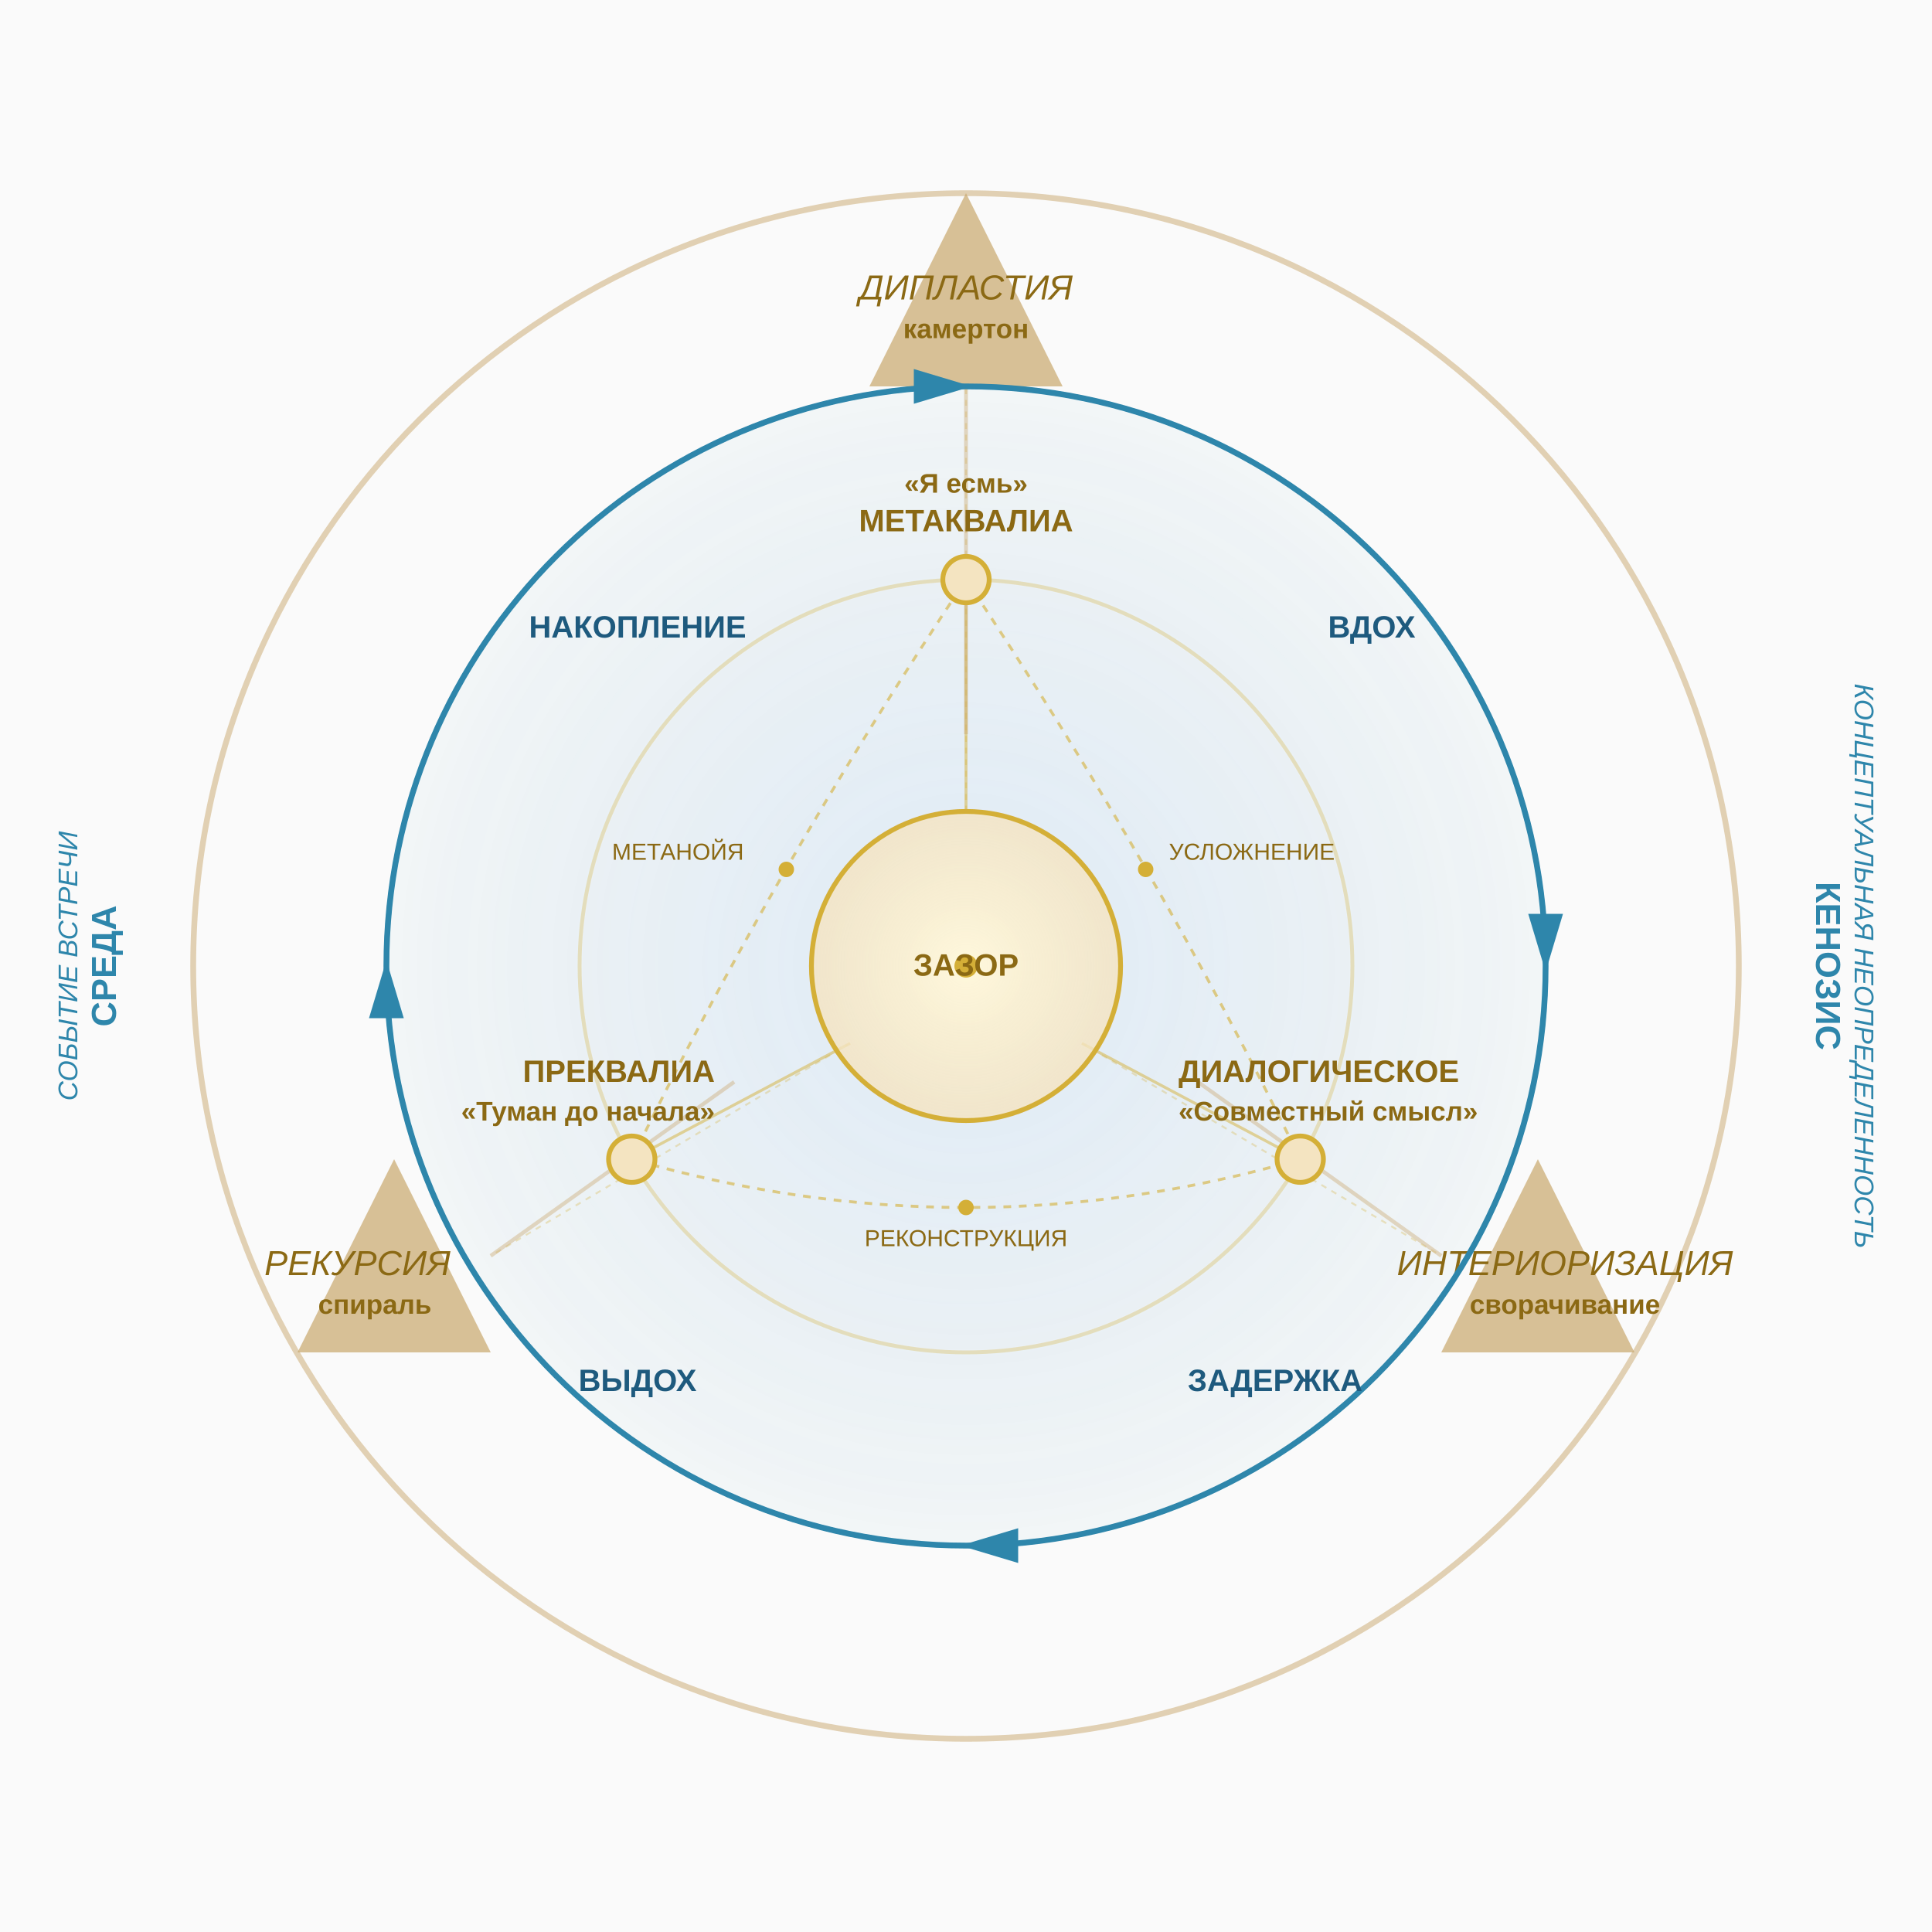
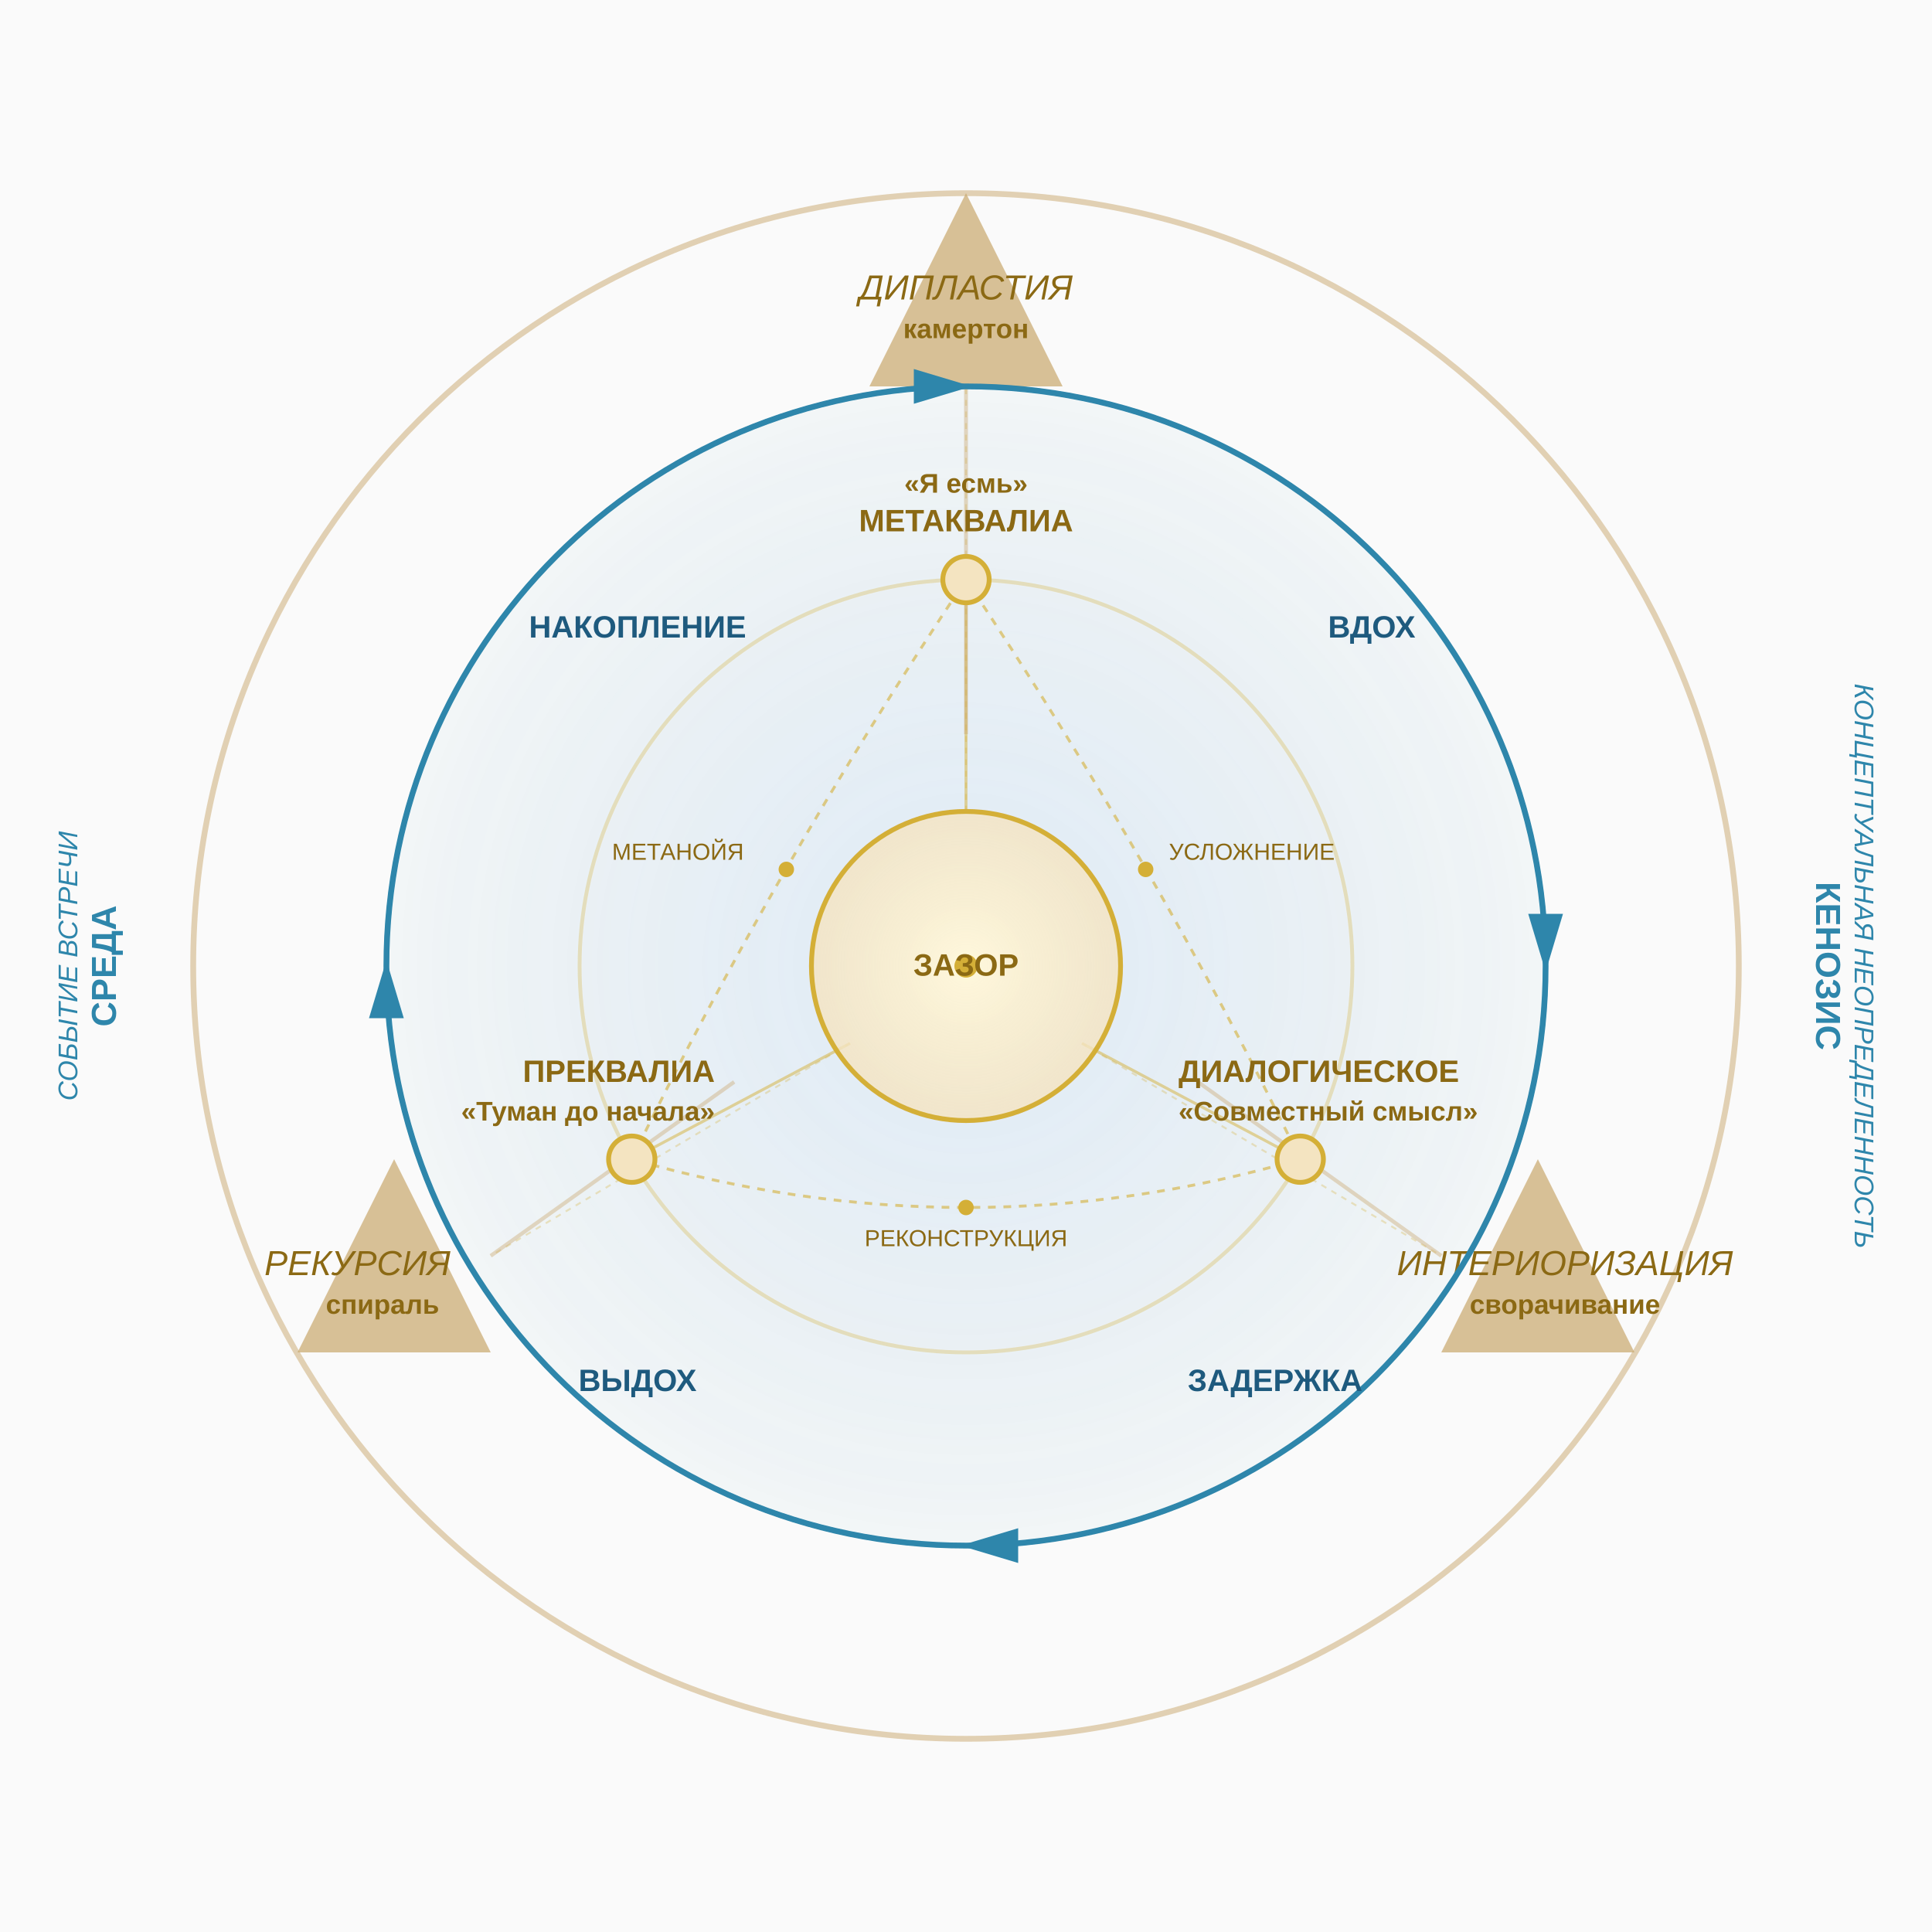
<svg xmlns="http://www.w3.org/2000/svg" viewBox="0 0 1000 1000" width="1000" height="1000">
  <defs>
    <radialGradient id="centerGlow" cx="50%" cy="50%" r="50%">
      <stop offset="0%" style="stop-color:#FFF8DC;stop-opacity:1" />
      <stop offset="100%" style="stop-color:#F4E4C1;stop-opacity:0.8" />
    </radialGradient>
    <radialGradient id="cycleGlow" cx="50%" cy="50%" r="50%">
      <stop offset="0%" style="stop-color:#4A90E2;stop-opacity:0.2" />
      <stop offset="100%" style="stop-color:#2E86AB;stop-opacity:0.05" />
    </radialGradient>
    <marker id="arrowhead" markerWidth="10" markerHeight="10" refX="9" refY="3" orient="auto">
      <polygon points="0 0, 10 3, 0 6" fill="#2E86AB" />
    </marker>
  </defs>
  <rect width="1000" height="1000" fill="#FAFAFA" />
  <circle cx="500" cy="500" r="300" fill="url(#cycleGlow)" stroke="#2E86AB" stroke-width="2.5" opacity="0.8" />
  <circle cx="500" cy="500" r="400" fill="none" stroke="#C8A66B" stroke-width="3" opacity="0.5" />
  <circle cx="500" cy="500" r="200" fill="none" stroke="#D4AF37" stroke-width="2" opacity="0.3" />
  <path d="M 500 300 Q 600 450 673 600" fill="none" stroke="#D4AF37" stroke-width="1.5" stroke-dasharray="4,4" opacity="0.6" />
  <path d="M 673 600 Q 500 650 327 600" fill="none" stroke="#D4AF37" stroke-width="1.5" stroke-dasharray="4,4" opacity="0.6" />
  <path d="M 327 600 Q 400 450 500 300" fill="none" stroke="#D4AF37" stroke-width="1.5" stroke-dasharray="4,4" opacity="0.6" />
  <line x1="500" y1="420" x2="500" y2="200" stroke="#D4AF37" stroke-width="1" opacity="0.3" stroke-dasharray="3,3" />
  <line x1="560" y1="540" x2="746" y2="650" stroke="#D4AF37" stroke-width="1" opacity="0.3" stroke-dasharray="3,3" />
  <line x1="440" y1="540" x2="254" y2="650" stroke="#D4AF37" stroke-width="1" opacity="0.3" stroke-dasharray="3,3" />
  <line x1="500" y1="420" x2="500" y2="300" stroke="#D4AF37" stroke-width="1.5" opacity="0.5" />
  <line x1="560" y1="540" x2="673" y2="600" stroke="#D4AF37" stroke-width="1.5" opacity="0.5" />
  <line x1="440" y1="540" x2="327" y2="600" stroke="#D4AF37" stroke-width="1.5" opacity="0.5" />
  <g id="diplostia">
    <path d="M 500 100 L 450 200 L 550 200 Z" fill="#C8A66B" opacity="0.7" />
    <line x1="500" y1="200" x2="500" y2="380" stroke="#C8A66B" stroke-width="2" opacity="0.4" />
    <text x="500" y="155" text-anchor="middle" font-family="Arial, sans-serif" font-size="18" font-style="italic" fill="#8B6914">ДИПЛАСТИЯ</text>
    <text x="500" y="175" text-anchor="middle" font-family="Arial, sans-serif" font-size="14" fill="#8B6914" font-weight="bold">камертон</text>
  </g>
  <g id="interiorization">
    <path d="M 846 700 L 746 700 L 796 600 Z" fill="#C8A66B" opacity="0.7" />
    <line x1="746" y1="650" x2="620" y2="560" stroke="#C8A66B" stroke-width="2" opacity="0.4" />
    <text x="810" y="660" text-anchor="middle" font-family="Arial, sans-serif" font-size="18" font-style="italic" fill="#8B6914">ИНТЕРИОРИЗАЦИЯ</text>
    <text x="810" y="680" text-anchor="middle" font-family="Arial, sans-serif" font-size="14" fill="#8B6914" font-weight="bold">сворачивание</text>
  </g>
  <g id="recursion">
    <path d="M 154 700 L 254 700 L 204 600 Z" fill="#C8A66B" opacity="0.7" />
    <line x1="254" y1="650" x2="380" y2="560" stroke="#C8A66B" stroke-width="2" opacity="0.4" />
    <text x="185" y="660" text-anchor="middle" font-family="Arial, sans-serif" font-size="18" font-style="italic" fill="#8B6914">РЕКУРСИЯ</text>
-     <text x="194" y="680" text-anchor="middle" font-family="Arial, sans-serif" font-size="14" fill="#8B6914" font-weight="bold">спираль</text>
+     <text x="198" y="680" text-anchor="middle" font-family="Arial, sans-serif" font-size="14" fill="#8B6914" font-weight="bold">спираль</text>
  </g>
  <g id="inhale">
    <path d="M 500 200 A 300 300 0 0 1 800 500" fill="none" stroke="#2E86AB" stroke-width="3" marker-end="url(#arrowhead)" />
    <text x="710" y="330" text-anchor="middle" font-family="Arial, sans-serif" font-size="16" font-weight="bold" fill="#1E5A7E">ВДОХ</text>
  </g>
  <g id="delay">
    <path d="M 800 500 A 300 300 0 0 1 500 800" fill="none" stroke="#2E86AB" stroke-width="3" marker-end="url(#arrowhead)" />
    <text x="660" y="720" text-anchor="middle" font-family="Arial, sans-serif" font-size="16" font-weight="bold" fill="#1E5A7E">ЗАДЕРЖКА</text>
  </g>
  <g id="exhale">
    <path d="M 500 800 A 300 300 0 0 1 200 500" fill="none" stroke="#2E86AB" stroke-width="3" marker-end="url(#arrowhead)" />
    <text x="330" y="720" text-anchor="middle" font-family="Arial, sans-serif" font-size="16" font-weight="bold" fill="#1E5A7E">ВЫДОХ</text>
  </g>
  <g id="accumulate">
    <path d="M 200 500 A 300 300 0 0 1 500 200" fill="none" stroke="#2E86AB" stroke-width="3" marker-end="url(#arrowhead)" />
    <text x="330" y="330" text-anchor="middle" font-family="Arial, sans-serif" font-size="16" font-weight="bold" fill="#1E5A7E">НАКОПЛЕНИЕ</text>
  </g>
  <g id="metaqualia">
    <circle cx="500" cy="300" r="12" fill="#F4E4C1" stroke="#D4AF37" stroke-width="2.5" />
    <text x="500" y="275" text-anchor="middle" font-family="Arial, sans-serif" font-size="16" font-weight="bold" fill="#8B6914">МЕТАКВАЛИА</text>
    <text x="500" y="255" text-anchor="middle" font-family="Arial, sans-serif" font-size="14" fill="#8B6914" font-weight="bold">«Я есмь»</text>
  </g>
  <g id="dialogical">
    <circle cx="673" cy="600" r="12" fill="#F4E4C1" stroke="#D4AF37" stroke-width="2.5" />
    <text x="610" y="560" text-anchor="start" font-family="Arial, sans-serif" font-size="16" font-weight="bold" fill="#8B6914">ДИАЛОГИЧЕСКОЕ</text>
    <text x="610" y="580" text-anchor="start" font-family="Arial, sans-serif" font-size="14" fill="#8B6914" font-weight="bold">«Совместный смысл»</text>
  </g>
  <g id="prequalia">
    <circle cx="327" cy="600" r="12" fill="#F4E4C1" stroke="#D4AF37" stroke-width="2.5" />
    <text x="370" y="560" text-anchor="end" font-family="Arial, sans-serif" font-size="16" font-weight="bold" fill="#8B6914">ПРЕКВАЛИА</text>
    <text x="370" y="580" text-anchor="end" font-family="Arial, sans-serif" font-size="14" fill="#8B6914" font-weight="bold">«Туман до начала»</text>
  </g>
  <g id="transform-points">
    <circle cx="593" cy="450" r="4" fill="#D4AF37" />
    <text x="605" y="445" font-family="Arial, sans-serif" font-size="12" fill="#8B6914">УСЛОЖНЕНИЕ</text>
    <circle cx="500" cy="625" r="4" fill="#D4AF37" />
    <text x="500" y="645" text-anchor="middle" font-family="Arial, sans-serif" font-size="12" fill="#8B6914">РЕКОНСТРУКЦИЯ</text>
    <circle cx="407" cy="450" r="4" fill="#D4AF37" />
    <text x="385" y="445" text-anchor="end" font-family="Arial, sans-serif" font-size="12" fill="#8B6914">МЕТАНОЙЯ</text>
  </g>
  <g id="center">
    <circle cx="500" cy="500" r="80" fill="url(#centerGlow)" stroke="#D4AF37" stroke-width="2.5" />
    <circle cx="500" cy="500" r="6" fill="#D4AF37" />
    <text x="500" y="505" text-anchor="middle" font-family="Arial, sans-serif" font-size="16" font-weight="bold" fill="#8B6914">ЗАЗОР</text>
  </g>
  <text x="940" y="500" text-anchor="middle" font-family="Arial, sans-serif" font-size="18" font-weight="bold" fill="#2E86AB" transform="rotate(90 940 500)">КЕНОЗИС</text>
  <text x="960" y="500" text-anchor="middle" font-family="Arial, sans-serif" font-size="14" fill="#2E86AB" font-style="italic" transform="rotate(90 960 500)">КОНЦЕПТУАЛЬНАЯ НЕОПРЕДЕЛЕННОСТЬ</text>
  <text x="60" y="500" text-anchor="middle" font-family="Arial, sans-serif" font-size="18" font-weight="bold" fill="#2E86AB" transform="rotate(-90 60 500)">СРЕДА</text>
  <text x="40" y="500" text-anchor="middle" font-family="Arial, sans-serif" font-size="14" fill="#2E86AB" font-style="italic" transform="rotate(-90 40 500)">СОБЫТИЕ ВСТРЕЧИ</text>
</svg>
